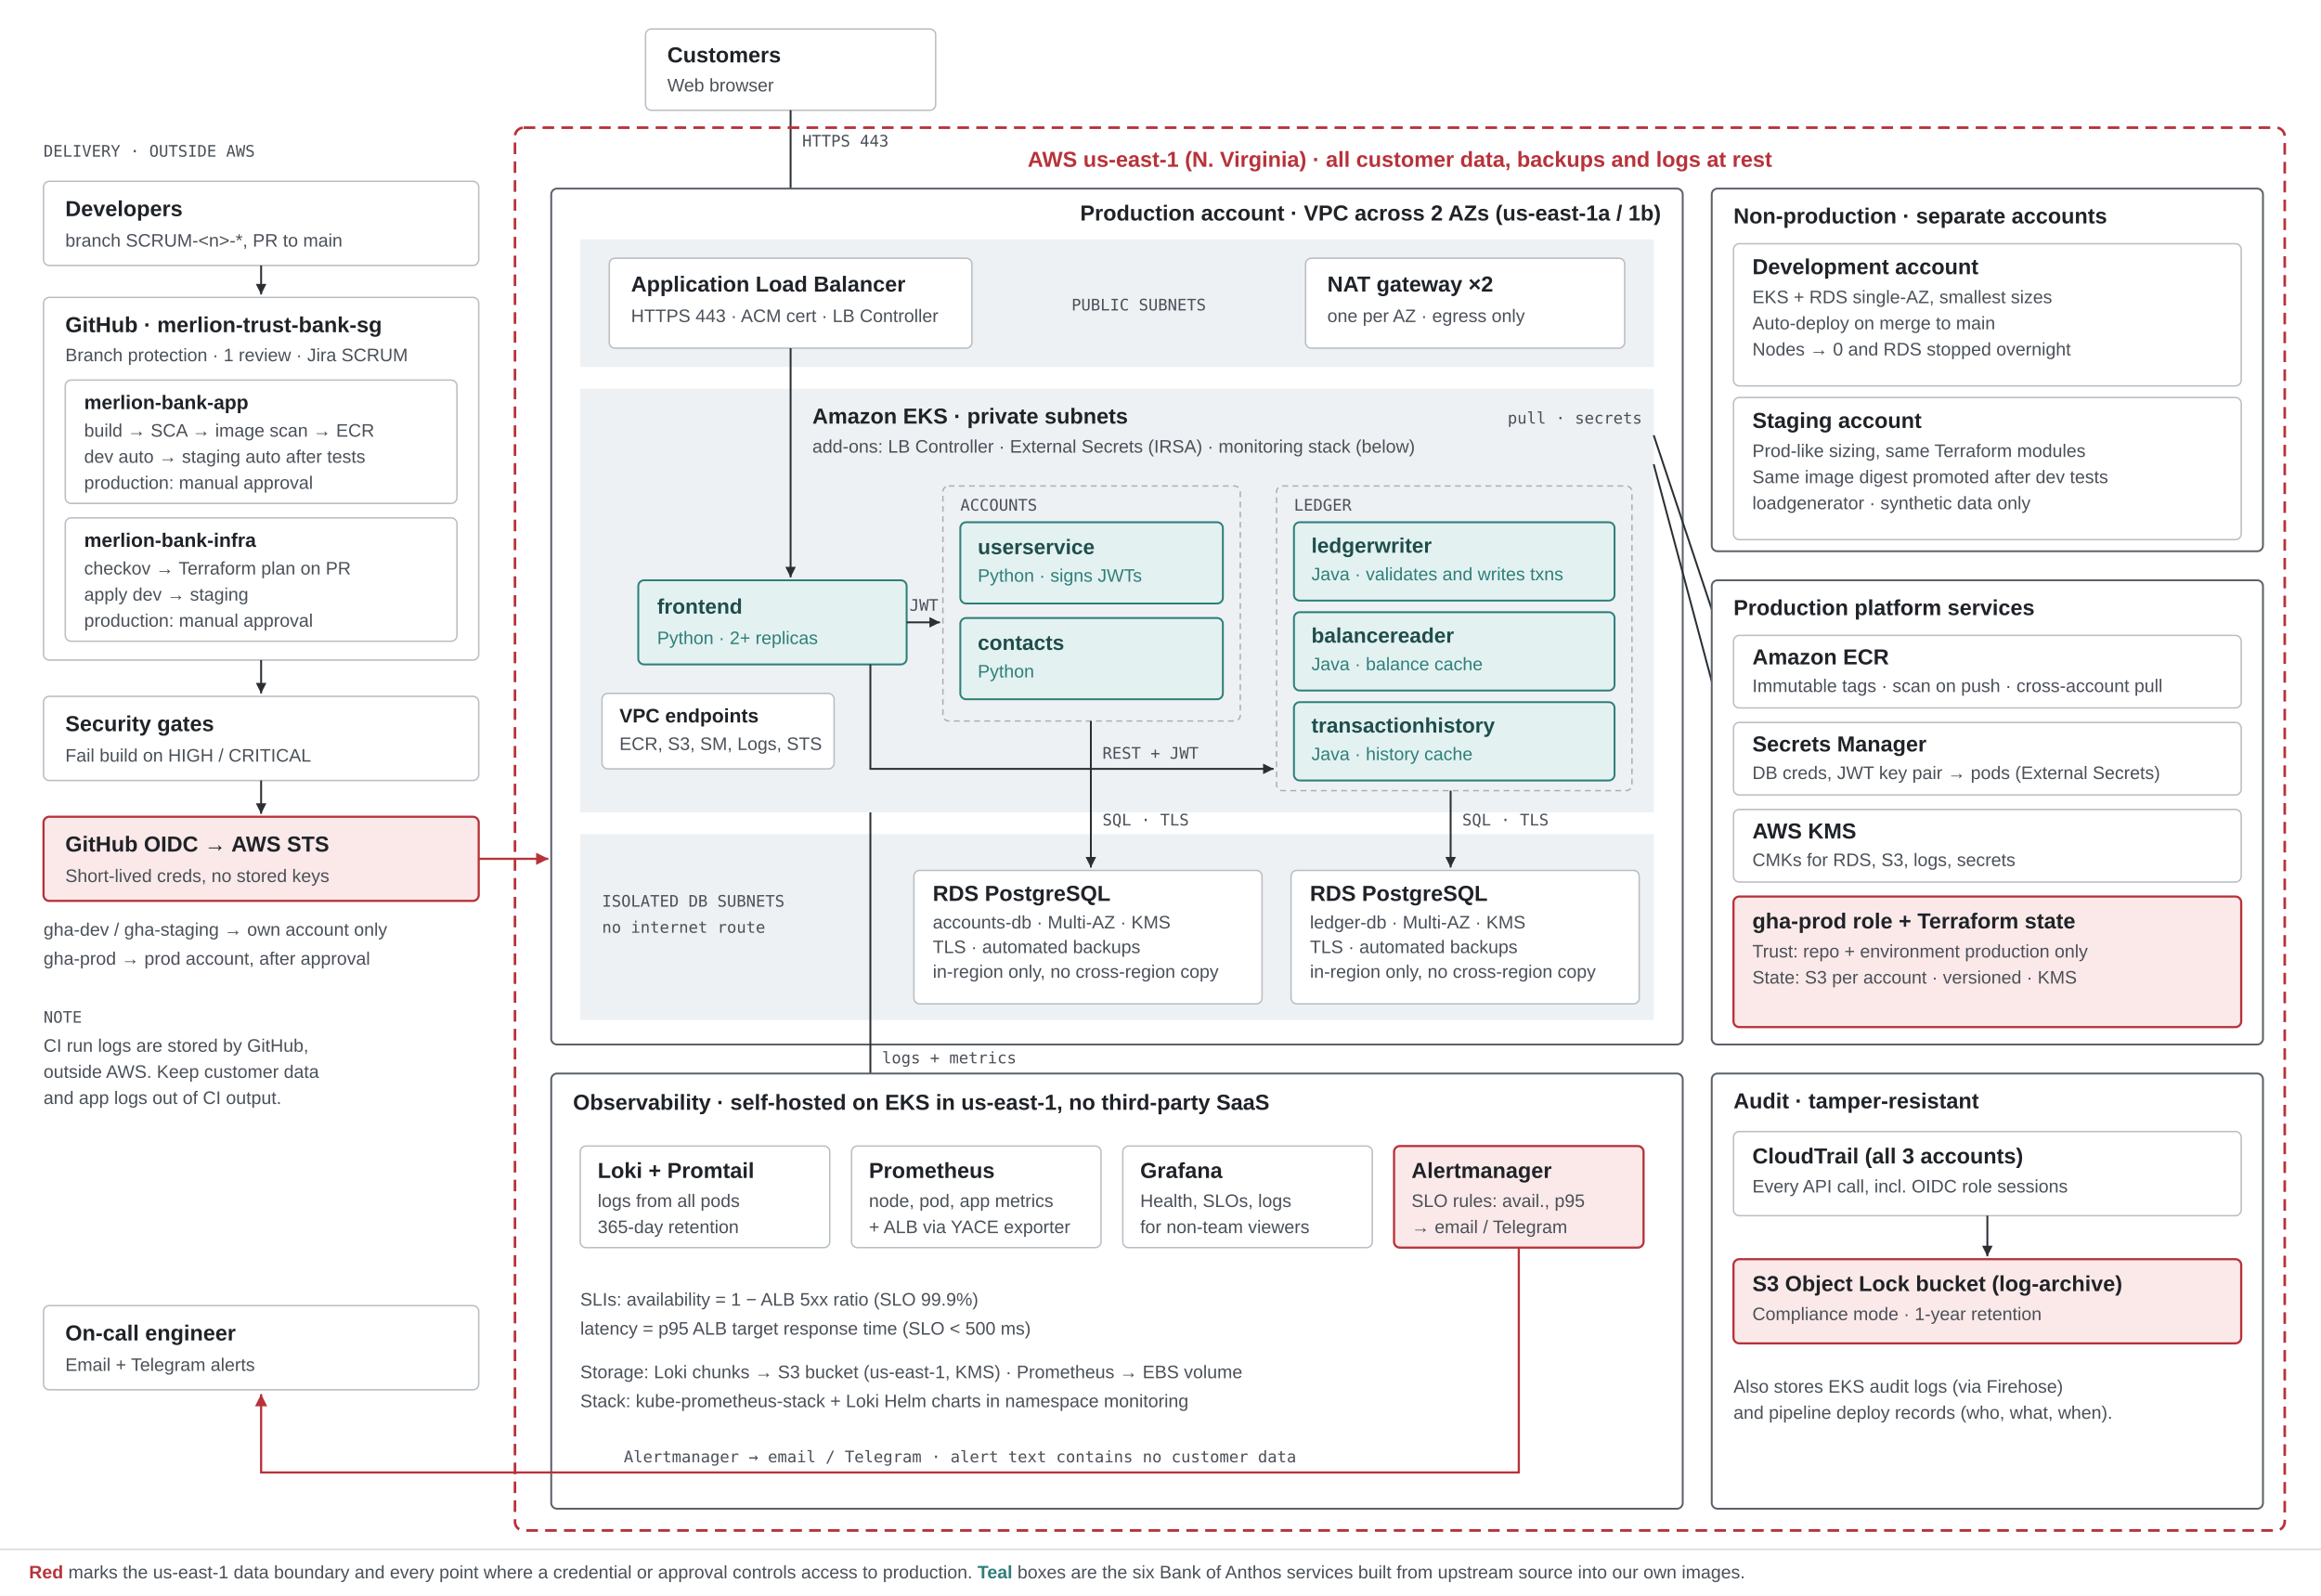
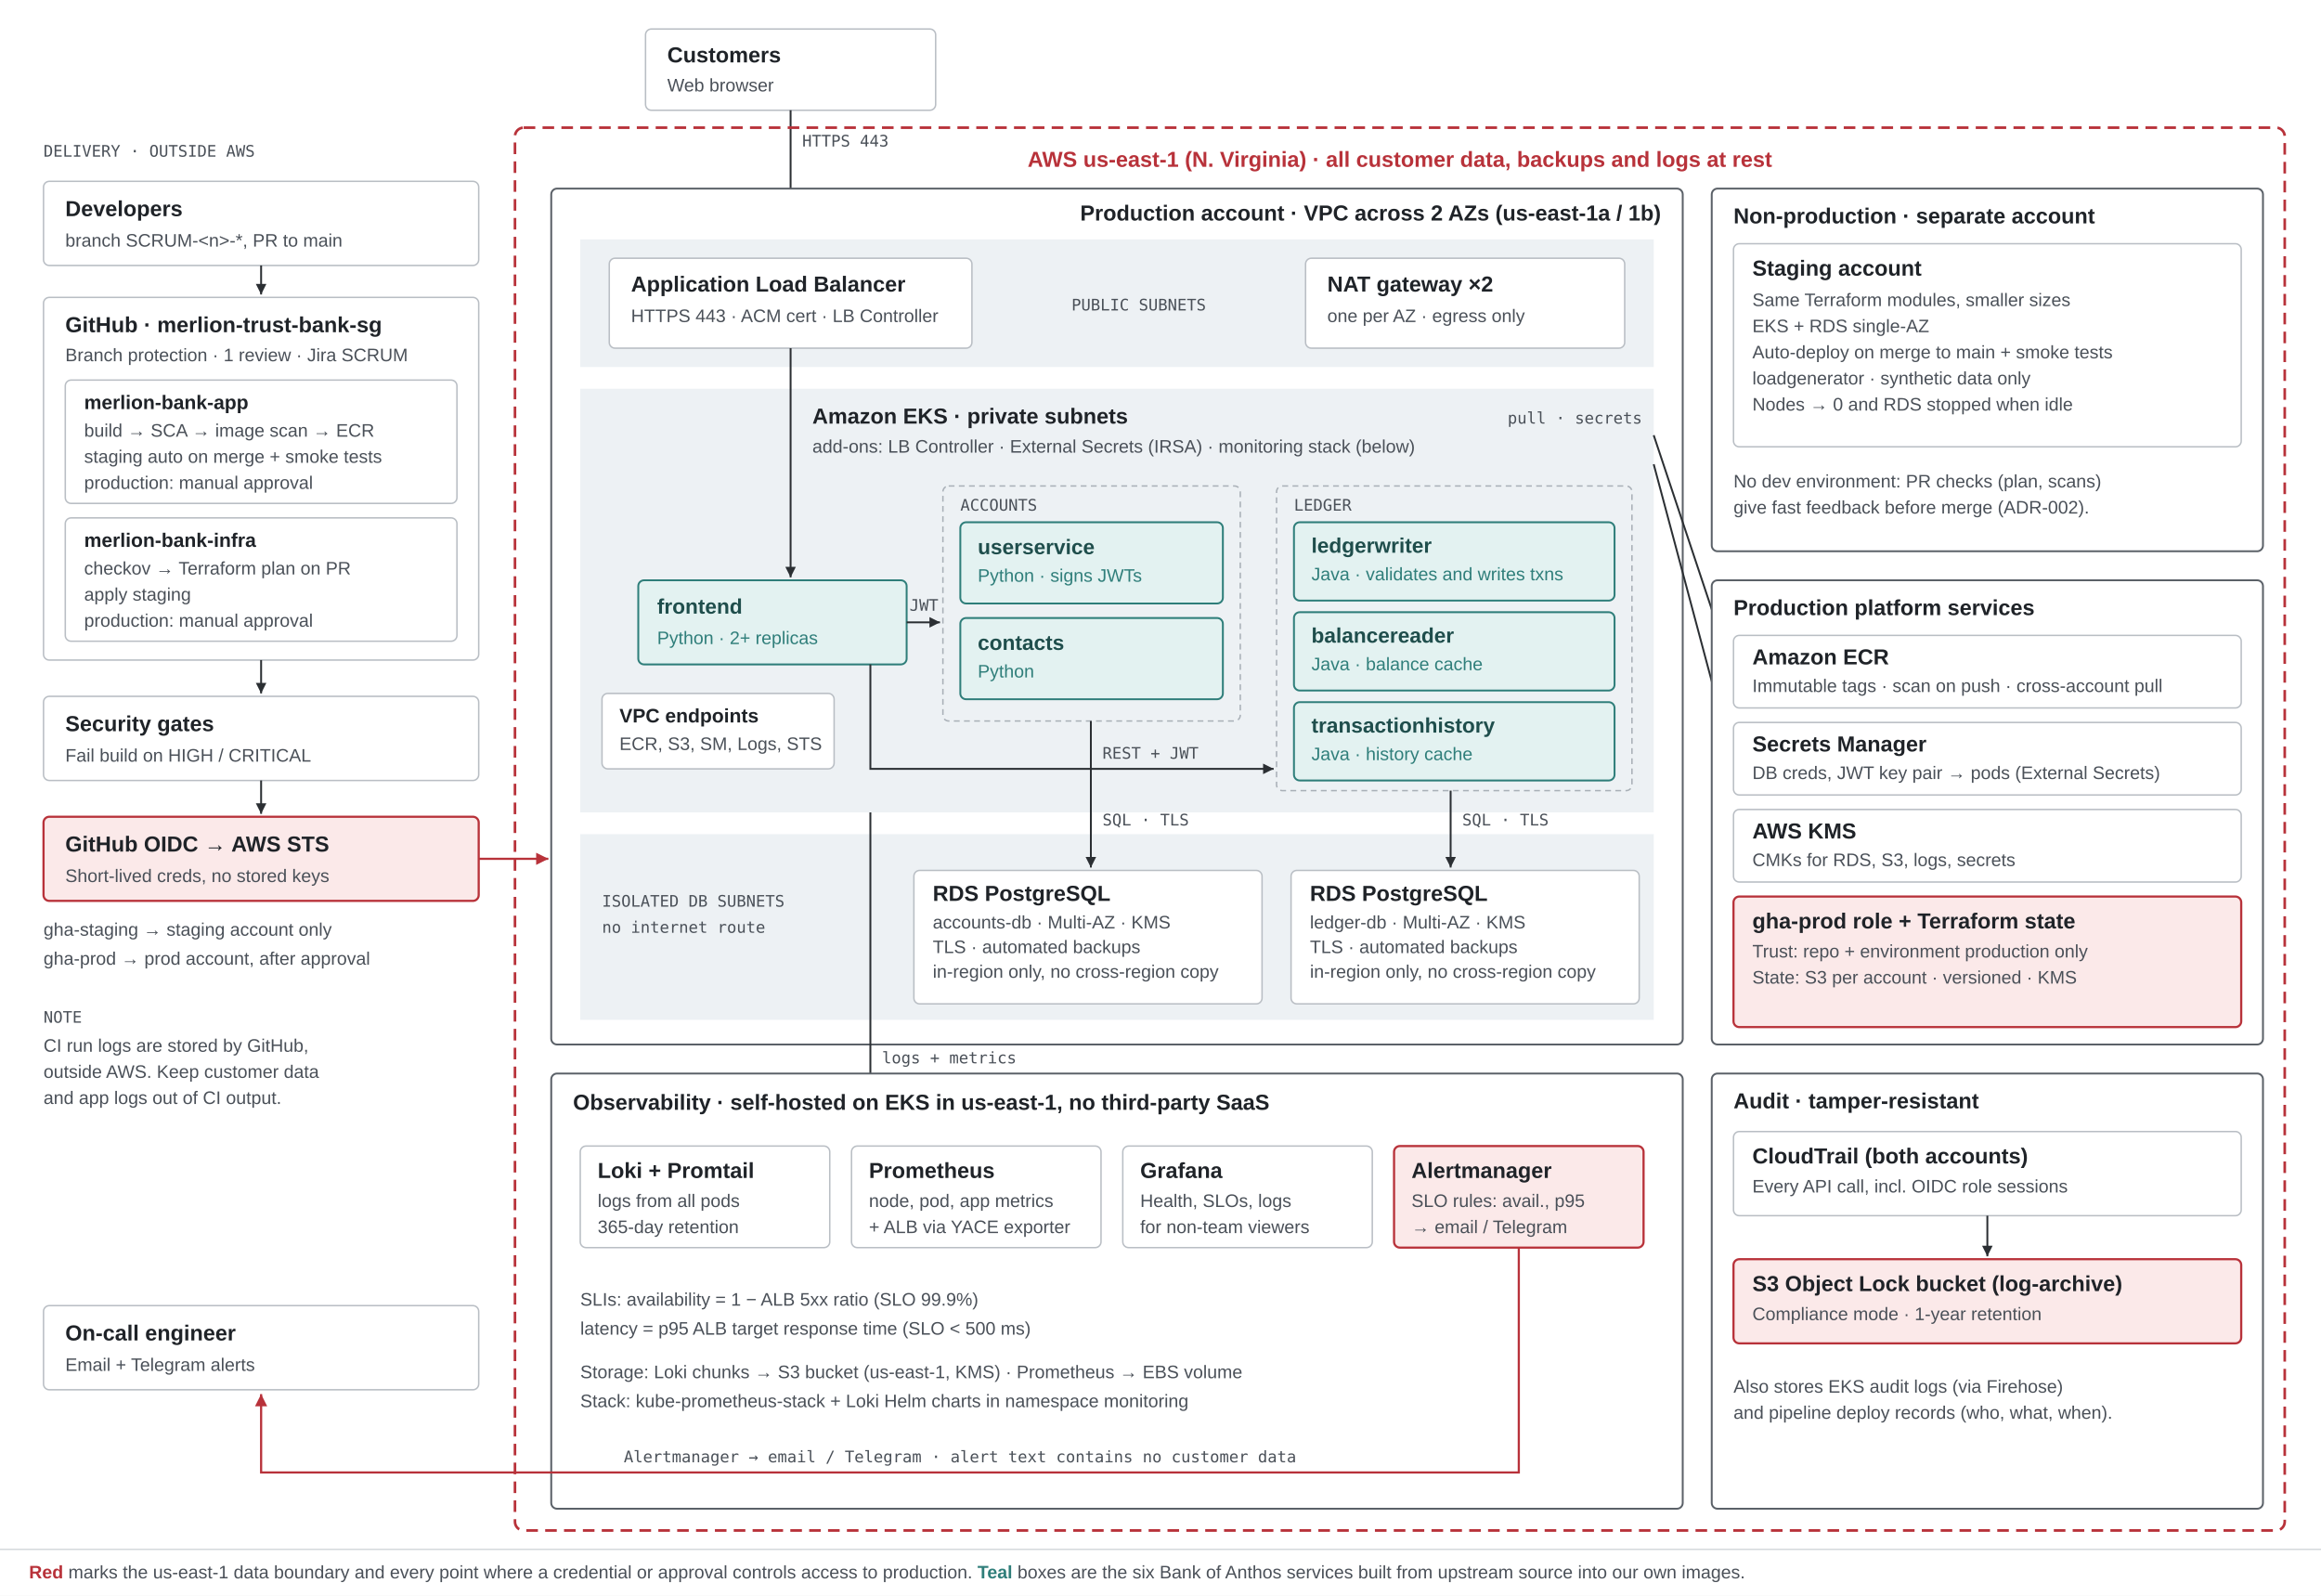
<svg xmlns="http://www.w3.org/2000/svg" width="3200" height="2200" viewBox="0 0 1600 1100" font-family="Segoe UI, Arial, sans-serif">
  <defs>
    <marker id="a" viewBox="0 0 10 10" refX="9" refY="5" markerWidth="7" markerHeight="7" orient="auto-start-reverse">
      <path d="M1 1L9 5L1 9z" fill="#2B2F33" />
    </marker>
    <marker id="r" viewBox="0 0 10 10" refX="9" refY="5" markerWidth="7" markerHeight="7" orient="auto-start-reverse">
      <path d="M1 1L9 5L1 9z" fill="#B8323A" />
    </marker>
    <style>
.box{fill:#FFFFFF;stroke:#B9BEC4;stroke-width:1}
.frame{fill:#FFFFFF;stroke:#5B6168;stroke-width:1.3}
.band{fill:#EDF1F4;stroke:none}
.grp{fill:none;stroke:#A9B0B7;stroke-width:1;stroke-dasharray:4 3}
.teal{fill:#E3F2F1;stroke:#2F7E7A;stroke-width:1.3}
.red{fill:#FBE9E9;stroke:#B8323A;stroke-width:1.5}
.t{font-size:15px;font-weight:600;fill:#1F2328}
.t2{font-size:13.5px;font-weight:600;fill:#1F2328}
.tt{font-size:14.5px;font-weight:600;fill:#1F4E4C}
.st{font-size:12.5px;fill:#2F7E7A}
.s{font-size:12.5px;fill:#4A5058}
.m{font-size:11px;font-family:Consolas, monospace;fill:#4A5058}
.arr{stroke:#2B2F33;stroke-width:1.3;fill:none}
.rarr{stroke:#B8323A;stroke-width:1.5;fill:none}
</style>
  </defs>
  <rect width="1600" height="1100" fill="#FFFFFF" />
  <rect class="box" x="445" y="20" width="200" height="56" rx="4" />
  <text class="t" x="460" y="43">Customers</text>
  <text class="s" x="460" y="63">Web browser</text>
  <line class="arr" x1="545" y1="76" x2="545" y2="176" marker-end="url(#a)" />
  <text class="m" x="553" y="101">HTTPS 443</text>
  <rect x="355" y="88" width="1220" height="967" rx="6" fill="none" stroke="#B8323A" stroke-width="1.8" stroke-dasharray="8 5" />
  <text x="965" y="115" text-anchor="middle" font-size="15" font-weight="600" fill="#B8323A">AWS us-east-1 (N. Virginia) · all customer data, backups and logs at rest</text>
  <text class="m" x="30" y="108" font-size="12">DELIVERY · OUTSIDE AWS</text>
  <rect class="box" x="30" y="125" width="300" height="58" rx="4" />
  <text class="t" x="45" y="149">Developers</text>
  <text class="s" x="45" y="170">branch SCRUM-&lt;n&gt;-*, PR to main</text>
  <line class="arr" x1="180" y1="183" x2="180" y2="203" marker-end="url(#a)" />
  <rect class="box" x="30" y="205" width="300" height="250" rx="4" />
  <text class="t" x="45" y="229">GitHub · merlion-trust-bank-sg</text>
  <text class="s" x="45" y="249">Branch protection · 1 review · Jira SCRUM</text>
  <rect class="box" x="45" y="262" width="270" height="85" rx="4" />
  <text class="t2" x="58" y="282">merlion-bank-app</text>
  <text class="s" x="58" y="301">build → SCA → image scan → ECR</text>
-   <text class="s" x="58" y="319">dev auto → staging auto after tests</text>
+   <text class="s" x="58" y="319">staging auto on merge + smoke tests</text>
  <text class="s" x="58" y="337">production: manual approval</text>
  <rect class="box" x="45" y="357" width="270" height="85" rx="4" />
  <text class="t2" x="58" y="377">merlion-bank-infra</text>
  <text class="s" x="58" y="396">checkov → Terraform plan on PR</text>
-   <text class="s" x="58" y="414">apply dev → staging</text>
+   <text class="s" x="58" y="414">apply staging</text>
  <text class="s" x="58" y="432">production: manual approval</text>
  <line class="arr" x1="180" y1="455" x2="180" y2="478" marker-end="url(#a)" />
  <rect class="box" x="30" y="480" width="300" height="58" rx="4" />
  <text class="t" x="45" y="504">Security gates</text>
  <text class="s" x="45" y="525">Fail build on HIGH / CRITICAL</text>
  <line class="arr" x1="180" y1="538" x2="180" y2="561" marker-end="url(#a)" />
  <rect class="red" x="30" y="563" width="300" height="58" rx="4" />
  <text class="t" x="45" y="587">GitHub OIDC → AWS STS</text>
  <text class="s" x="45" y="608">Short-lived creds, no stored keys</text>
  <line class="rarr" x1="330" y1="592" x2="378" y2="592" marker-end="url(#r)" />
-   <text class="s" x="30" y="645">gha-dev / gha-staging → own account only</text>
+   <text class="s" x="30" y="645">gha-staging → staging account only</text>
  <text class="s" x="30" y="665">gha-prod → prod account, after approval</text>
  <text class="m" x="30" y="705" font-size="12">NOTE</text>
  <text class="s" x="30" y="725">CI run logs are stored by GitHub,</text>
  <text class="s" x="30" y="743">outside AWS. Keep customer data</text>
  <text class="s" x="30" y="761">and app logs out of CI output.</text>
  <rect class="box" x="30" y="900" width="300" height="58" rx="4" />
  <text class="t" x="45" y="924">On-call engineer</text>
  <text class="s" x="45" y="945">Email + Telegram alerts</text>
  <rect class="frame" x="380" y="130" width="780" height="590" rx="4" />
  <text class="t" x="1145" y="152" text-anchor="end">Production account · VPC across 2 AZs (us-east-1a / 1b)</text>
  <rect class="band" x="400" y="165" width="740" height="88" />
  <rect class="box" x="420" y="178" width="250" height="62" rx="4" />
  <text class="t" x="435" y="201">Application Load Balancer</text>
  <text class="s" x="435" y="222">HTTPS 443 · ACM cert · LB Controller</text>
  <text class="m" x="785" y="214" text-anchor="middle">PUBLIC SUBNETS</text>
  <rect class="box" x="900" y="178" width="220" height="62" rx="4" />
  <text class="t" x="915" y="201">NAT gateway ×2</text>
  <text class="s" x="915" y="222">one per AZ · egress only</text>
  <rect class="band" x="400" y="268" width="740" height="292" />
  <text class="t" x="560" y="292">Amazon EKS · private subnets</text>
  <text class="s" x="560" y="312">add-ons: LB Controller · External Secrets (IRSA) · monitoring stack (below)</text>
  <text class="m" x="1132" y="292" text-anchor="end">pull · secrets</text>
  <line class="arr" x1="545" y1="240" x2="545" y2="398" marker-end="url(#a)" />
  <rect class="teal" x="440" y="400" width="185" height="58" rx="4" />
  <text class="tt" x="453" y="423">frontend</text>
  <text class="st" x="453" y="444">Python · 2+ replicas</text>
  <rect class="box" x="415" y="478" width="160" height="52" rx="4" />
  <text class="t2" x="427" y="498">VPC endpoints</text>
  <text class="s" x="427" y="517" font-size="11.5">ECR, S3, SM, Logs, STS</text>
  <rect class="grp" x="650" y="335" width="205" height="162" rx="4" />
  <text class="m" x="662" y="352">ACCOUNTS</text>
  <rect class="teal" x="662" y="360" width="181" height="56" rx="4" />
  <text class="tt" x="674" y="382">userservice</text>
  <text class="st" x="674" y="401">Python · signs JWTs</text>
  <rect class="teal" x="662" y="426" width="181" height="56" rx="4" />
  <text class="tt" x="674" y="448">contacts</text>
  <text class="st" x="674" y="467">Python</text>
  <line class="arr" x1="625" y1="429" x2="648" y2="429" marker-end="url(#a)" />
  <text class="m" x="627" y="421">JWT</text>
  <rect class="grp" x="880" y="335" width="245" height="210" rx="4" />
  <text class="m" x="892" y="352">LEDGER</text>
  <rect class="teal" x="892" y="360" width="221" height="54" rx="4" />
  <text class="tt" x="904" y="381">ledgerwriter</text>
  <text class="st" x="904" y="400">Java · validates and writes txns</text>
  <rect class="teal" x="892" y="422" width="221" height="54" rx="4" />
  <text class="tt" x="904" y="443">balancereader</text>
  <text class="st" x="904" y="462">Java · balance cache</text>
  <rect class="teal" x="892" y="484" width="221" height="54" rx="4" />
  <text class="tt" x="904" y="505">transactionhistory</text>
  <text class="st" x="904" y="524">Java · history cache</text>
  <path class="arr" d="M600 458 L600 530 L878 530" marker-end="url(#a)" />
  <text class="m" x="760" y="523">REST + JWT</text>
  <rect class="band" x="400" y="575" width="740" height="128" />
  <text class="m" x="415" y="625">ISOLATED DB SUBNETS</text>
  <text class="m" x="415" y="643">no internet route</text>
  <rect class="box" x="630" y="600" width="240" height="92" rx="4" />
  <text class="t" x="643" y="621">RDS PostgreSQL</text>
  <text class="s" x="643" y="640">accounts-db · Multi-AZ · KMS</text>
  <text class="s" x="643" y="657">TLS · automated backups</text>
  <text class="s" x="643" y="674">in-region only, no cross-region copy</text>
  <rect class="box" x="890" y="600" width="240" height="92" rx="4" />
  <text class="t" x="903" y="621">RDS PostgreSQL</text>
  <text class="s" x="903" y="640">ledger-db · Multi-AZ · KMS</text>
  <text class="s" x="903" y="657">TLS · automated backups</text>
  <text class="s" x="903" y="674">in-region only, no cross-region copy</text>
  <line class="arr" x1="752" y1="497" x2="752" y2="598" marker-end="url(#a)" />
  <text class="m" x="760" y="569">SQL · TLS</text>
  <line class="arr" x1="1000" y1="545" x2="1000" y2="598" marker-end="url(#a)" />
  <text class="m" x="1008" y="569">SQL · TLS</text>
  <line class="arr" x1="1140" y1="300" x2="1194" y2="462" marker-end="url(#a)" />
  <line class="arr" x1="1140" y1="320" x2="1194" y2="522" marker-end="url(#a)" />
  <rect class="frame" x="1180" y="130" width="380" height="250" rx="4" />
-   <text class="t" x="1195" y="154">Non-production · separate accounts</text>
-   <rect class="box" x="1195" y="168" width="350" height="98" rx="4" />
-   <text class="t" x="1208" y="189">Development account</text>
-   <text class="s" x="1208" y="209">EKS + RDS single-AZ, smallest sizes</text>
-   <text class="s" x="1208" y="227">Auto-deploy on merge to main</text>
-   <text class="s" x="1208" y="245">Nodes → 0 and RDS stopped overnight</text>
-   <rect class="box" x="1195" y="274" width="350" height="98" rx="4" />
-   <text class="t" x="1208" y="295">Staging account</text>
-   <text class="s" x="1208" y="315">Prod-like sizing, same Terraform modules</text>
-   <text class="s" x="1208" y="333">Same image digest promoted after dev tests</text>
-   <text class="s" x="1208" y="351">loadgenerator · synthetic data only</text>
+   <text class="t" x="1195" y="154">Non-production · separate account</text>
+   <rect class="box" x="1195" y="168" width="350" height="140" rx="4" />
+   <text class="t" x="1208" y="190">Staging account</text>
+   <text class="s" x="1208" y="211">Same Terraform modules, smaller sizes</text>
+   <text class="s" x="1208" y="229">EKS + RDS single-AZ</text>
+   <text class="s" x="1208" y="247">Auto-deploy on merge to main + smoke tests</text>
+   <text class="s" x="1208" y="265">loadgenerator · synthetic data only</text>
+   <text class="s" x="1208" y="283">Nodes → 0 and RDS stopped when idle</text>
+   <text class="s" x="1195" y="336">No dev environment: PR checks (plan, scans)</text>
+   <text class="s" x="1195" y="354">give fast feedback before merge (ADR-002).</text>
  <rect class="frame" x="1180" y="400" width="380" height="320" rx="4" />
  <text class="t" x="1195" y="424">Production platform services</text>
  <rect class="box" x="1195" y="438" width="350" height="50" rx="4" />
  <text class="t" x="1208" y="458">Amazon ECR</text>
  <text class="s" x="1208" y="477">Immutable tags · scan on push · cross-account pull</text>
  <rect class="box" x="1195" y="498" width="350" height="50" rx="4" />
  <text class="t" x="1208" y="518">Secrets Manager</text>
  <text class="s" x="1208" y="537">DB creds, JWT key pair → pods (External Secrets)</text>
  <rect class="box" x="1195" y="558" width="350" height="50" rx="4" />
  <text class="t" x="1208" y="578">AWS KMS</text>
  <text class="s" x="1208" y="597">CMKs for RDS, S3, logs, secrets</text>
  <rect class="red" x="1195" y="618" width="350" height="90" rx="4" />
  <text class="t" x="1208" y="640">gha-prod role + Terraform state</text>
  <text class="s" x="1208" y="660">Trust: repo + environment production only</text>
  <text class="s" x="1208" y="678">State: S3 per account · versioned · KMS</text>
  <line class="arr" x1="600" y1="560" x2="600" y2="776" />
  <path class="arr" d="M600 776 L486 776 L486 788" marker-end="url(#a)" />
  <text class="m" x="608" y="733">logs + metrics</text>
  <rect class="frame" x="380" y="740" width="780" height="300" rx="4" />
  <text class="t" x="395" y="765">Observability · self-hosted on EKS in us-east-1, no third-party SaaS</text>
  <rect class="box" x="400" y="790" width="172" height="70" rx="4" />
  <text class="t" x="412" y="812">Loki + Promtail</text>
  <text class="s" x="412" y="832">logs from all pods</text>
  <text class="s" x="412" y="850">365-day retention</text>
  <rect class="box" x="587" y="790" width="172" height="70" rx="4" />
  <text class="t" x="599" y="812">Prometheus</text>
  <text class="s" x="599" y="832">node, pod, app metrics</text>
  <text class="s" x="599" y="850">+ ALB via YACE exporter</text>
  <rect class="box" x="774" y="790" width="172" height="70" rx="4" />
  <text class="t" x="786" y="812">Grafana</text>
  <text class="s" x="786" y="832">Health, SLOs, logs</text>
  <text class="s" x="786" y="850">for non-team viewers</text>
  <rect class="red" x="961" y="790" width="172" height="70" rx="4" />
  <text class="t" x="973" y="812">Alertmanager</text>
  <text class="s" x="973" y="832">SLO rules: avail., p95</text>
  <text class="s" x="973" y="850">→ email / Telegram</text>
  <text class="s" x="400" y="900">SLIs: availability = 1 − ALB 5xx ratio (SLO 99.9%)</text>
  <text class="s" x="400" y="920">latency = p95 ALB target response time (SLO &lt; 500 ms)</text>
  <text class="s" x="400" y="950">Storage: Loki chunks → S3 bucket (us-east-1, KMS) · Prometheus → EBS volume</text>
  <text class="s" x="400" y="970">Stack: kube-prometheus-stack + Loki Helm charts in namespace monitoring</text>
  <path class="rarr" d="M1047 860 L1047 1015 L180 1015 L180 961" marker-end="url(#r)" />
  <text class="m" x="430" y="1008">Alertmanager → email / Telegram · alert text contains no customer data</text>
  <rect class="frame" x="1180" y="740" width="380" height="300" rx="4" />
  <text class="t" x="1195" y="764">Audit · tamper-resistant</text>
  <rect class="box" x="1195" y="780" width="350" height="58" rx="4" />
-   <text class="t" x="1208" y="802">CloudTrail (all 3 accounts)</text>
+   <text class="t" x="1208" y="802">CloudTrail (both accounts)</text>
  <text class="s" x="1208" y="822">Every API call, incl. OIDC role sessions</text>
  <line class="arr" x1="1370" y1="838" x2="1370" y2="866" marker-end="url(#a)" />
  <rect class="red" x="1195" y="868" width="350" height="58" rx="4" />
  <text class="t" x="1208" y="890">S3 Object Lock bucket (log-archive)</text>
  <text class="s" x="1208" y="910">Compliance mode · 1-year retention</text>
  <text class="s" x="1195" y="960">Also stores EKS audit logs (via Firehose)</text>
  <text class="s" x="1195" y="978">and pipeline deploy records (who, what, when).</text>
  <line x1="0" y1="1068" x2="1600" y2="1068" stroke="#D5D9DD" stroke-width="1" />
  <text class="s" x="20" y="1088">
    <tspan fill="#B8323A" font-weight="600">Red</tspan> marks the us-east-1 data boundary and every point where a credential or approval controls access to production. <tspan fill="#2F7E7A" font-weight="600">Teal</tspan> boxes are the six Bank of Anthos services built from upstream source into our own images.</text>
</svg>
